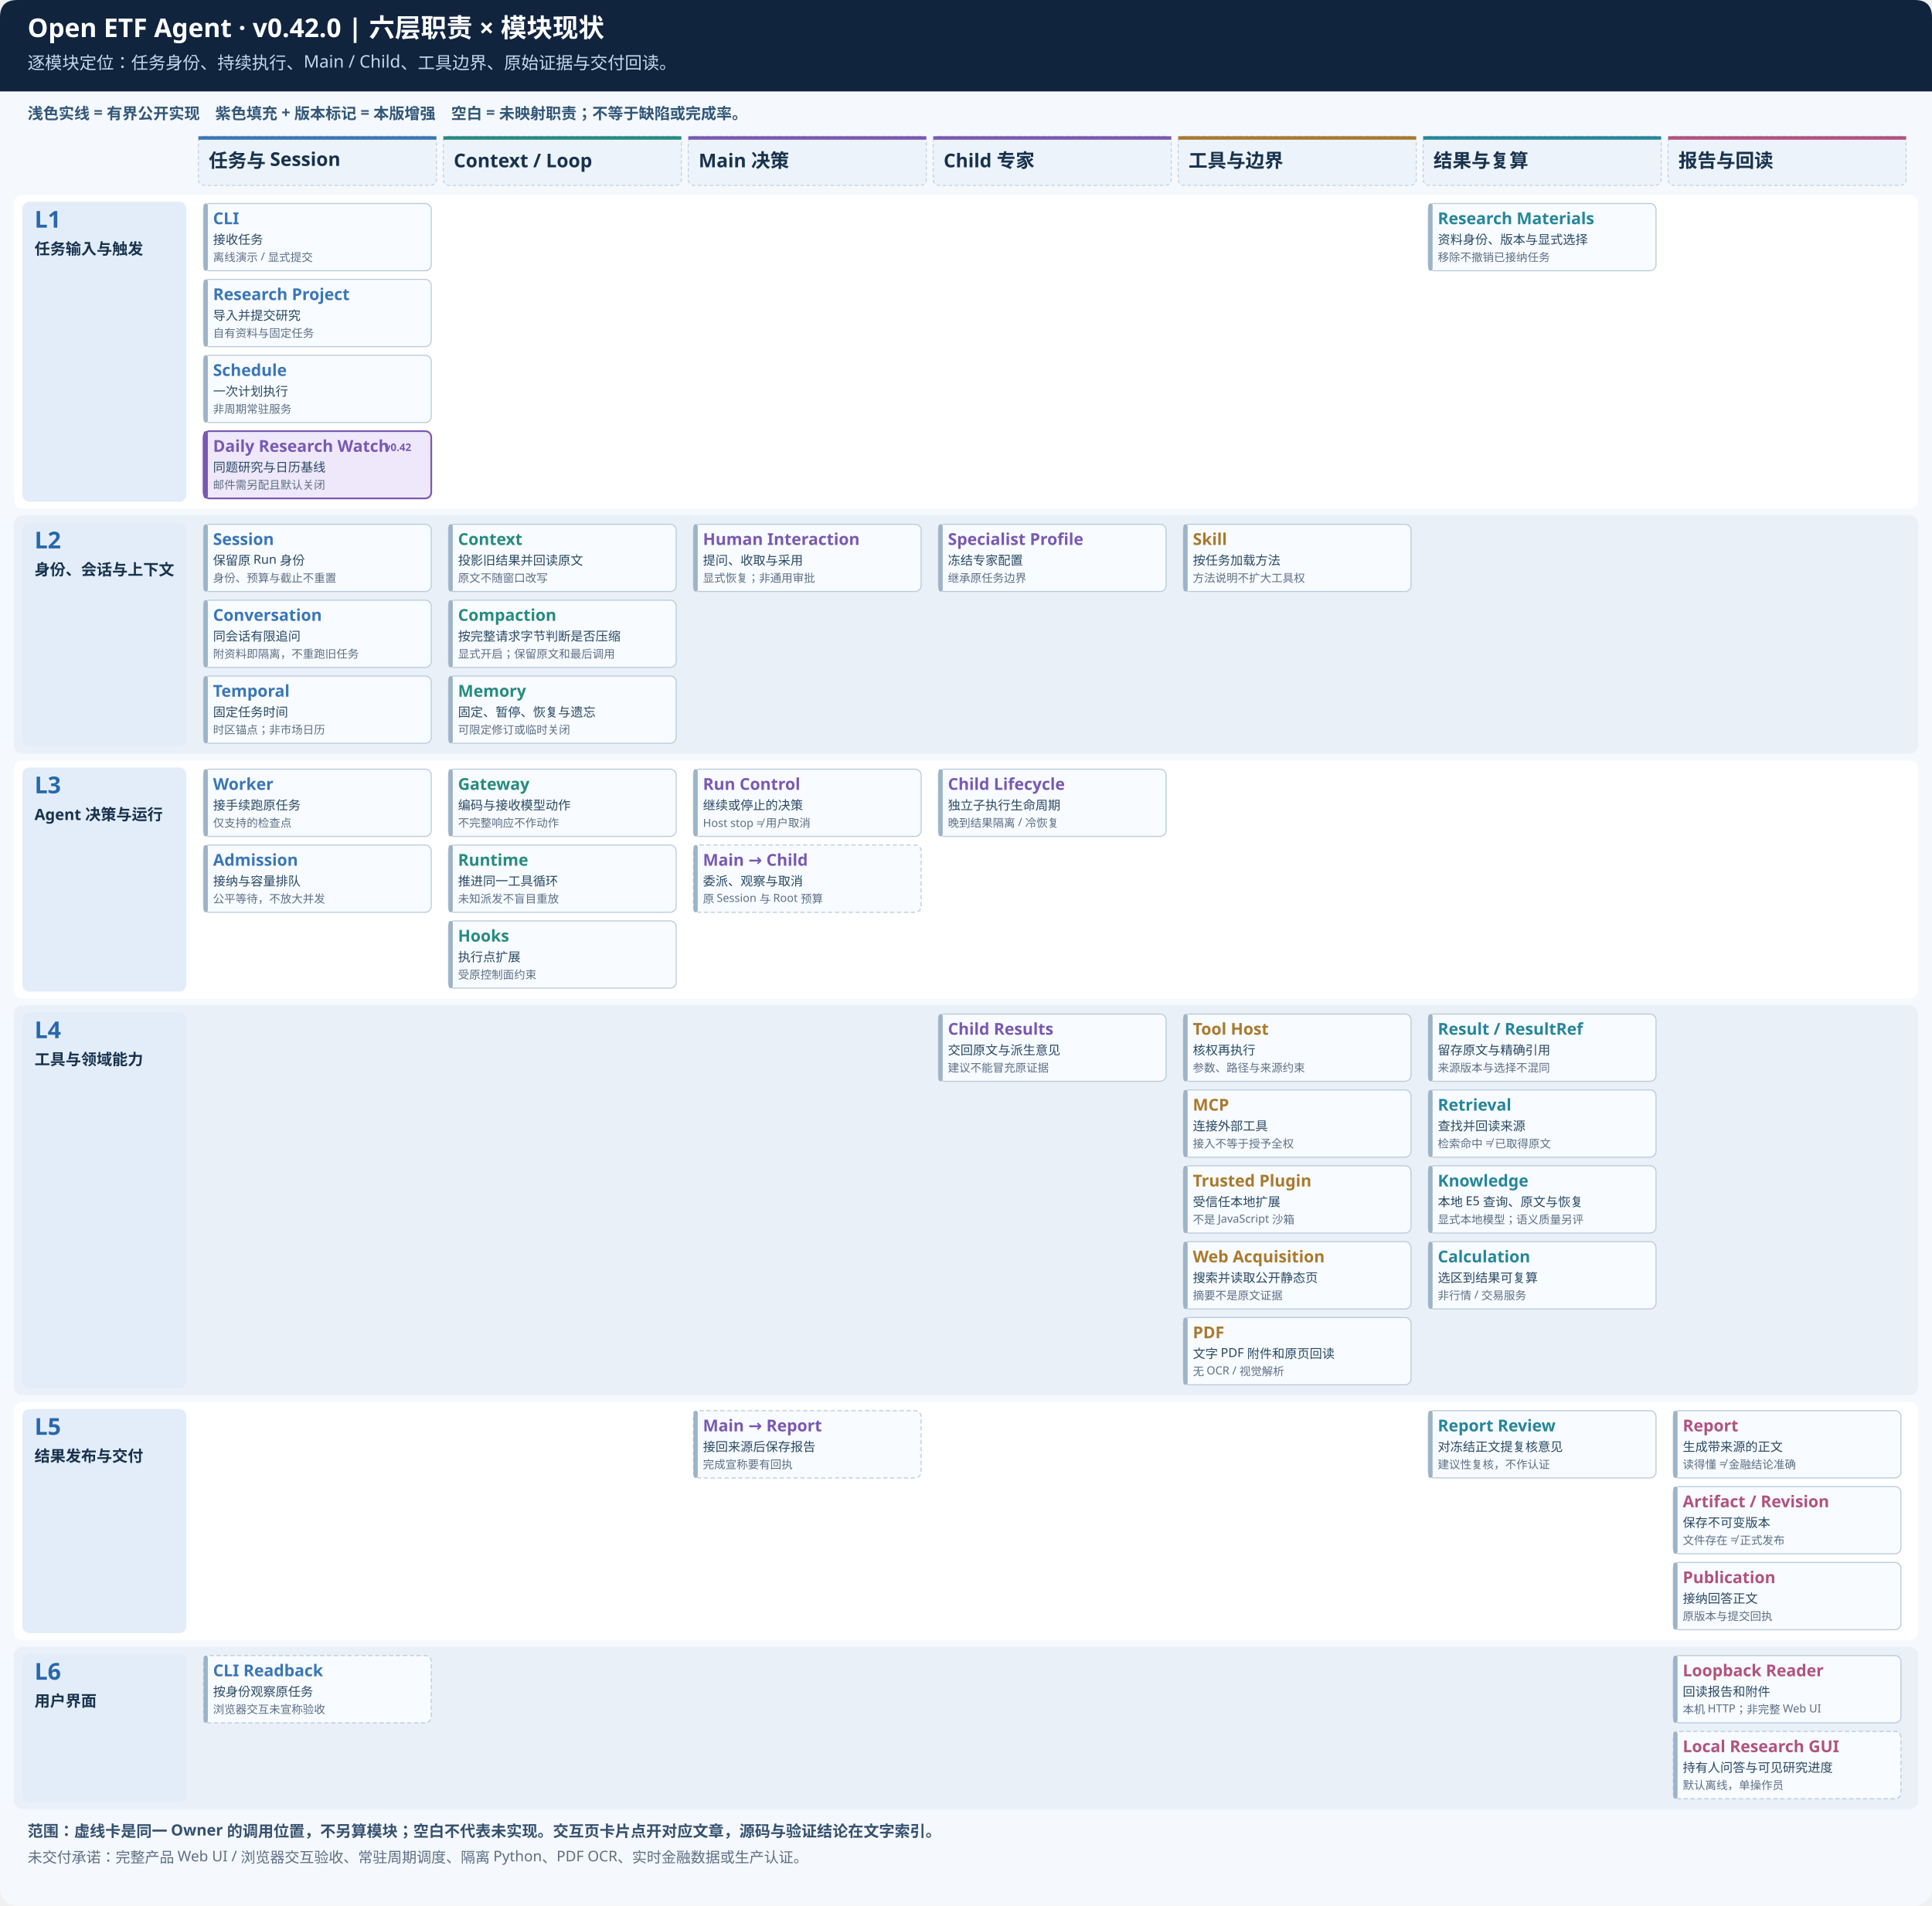
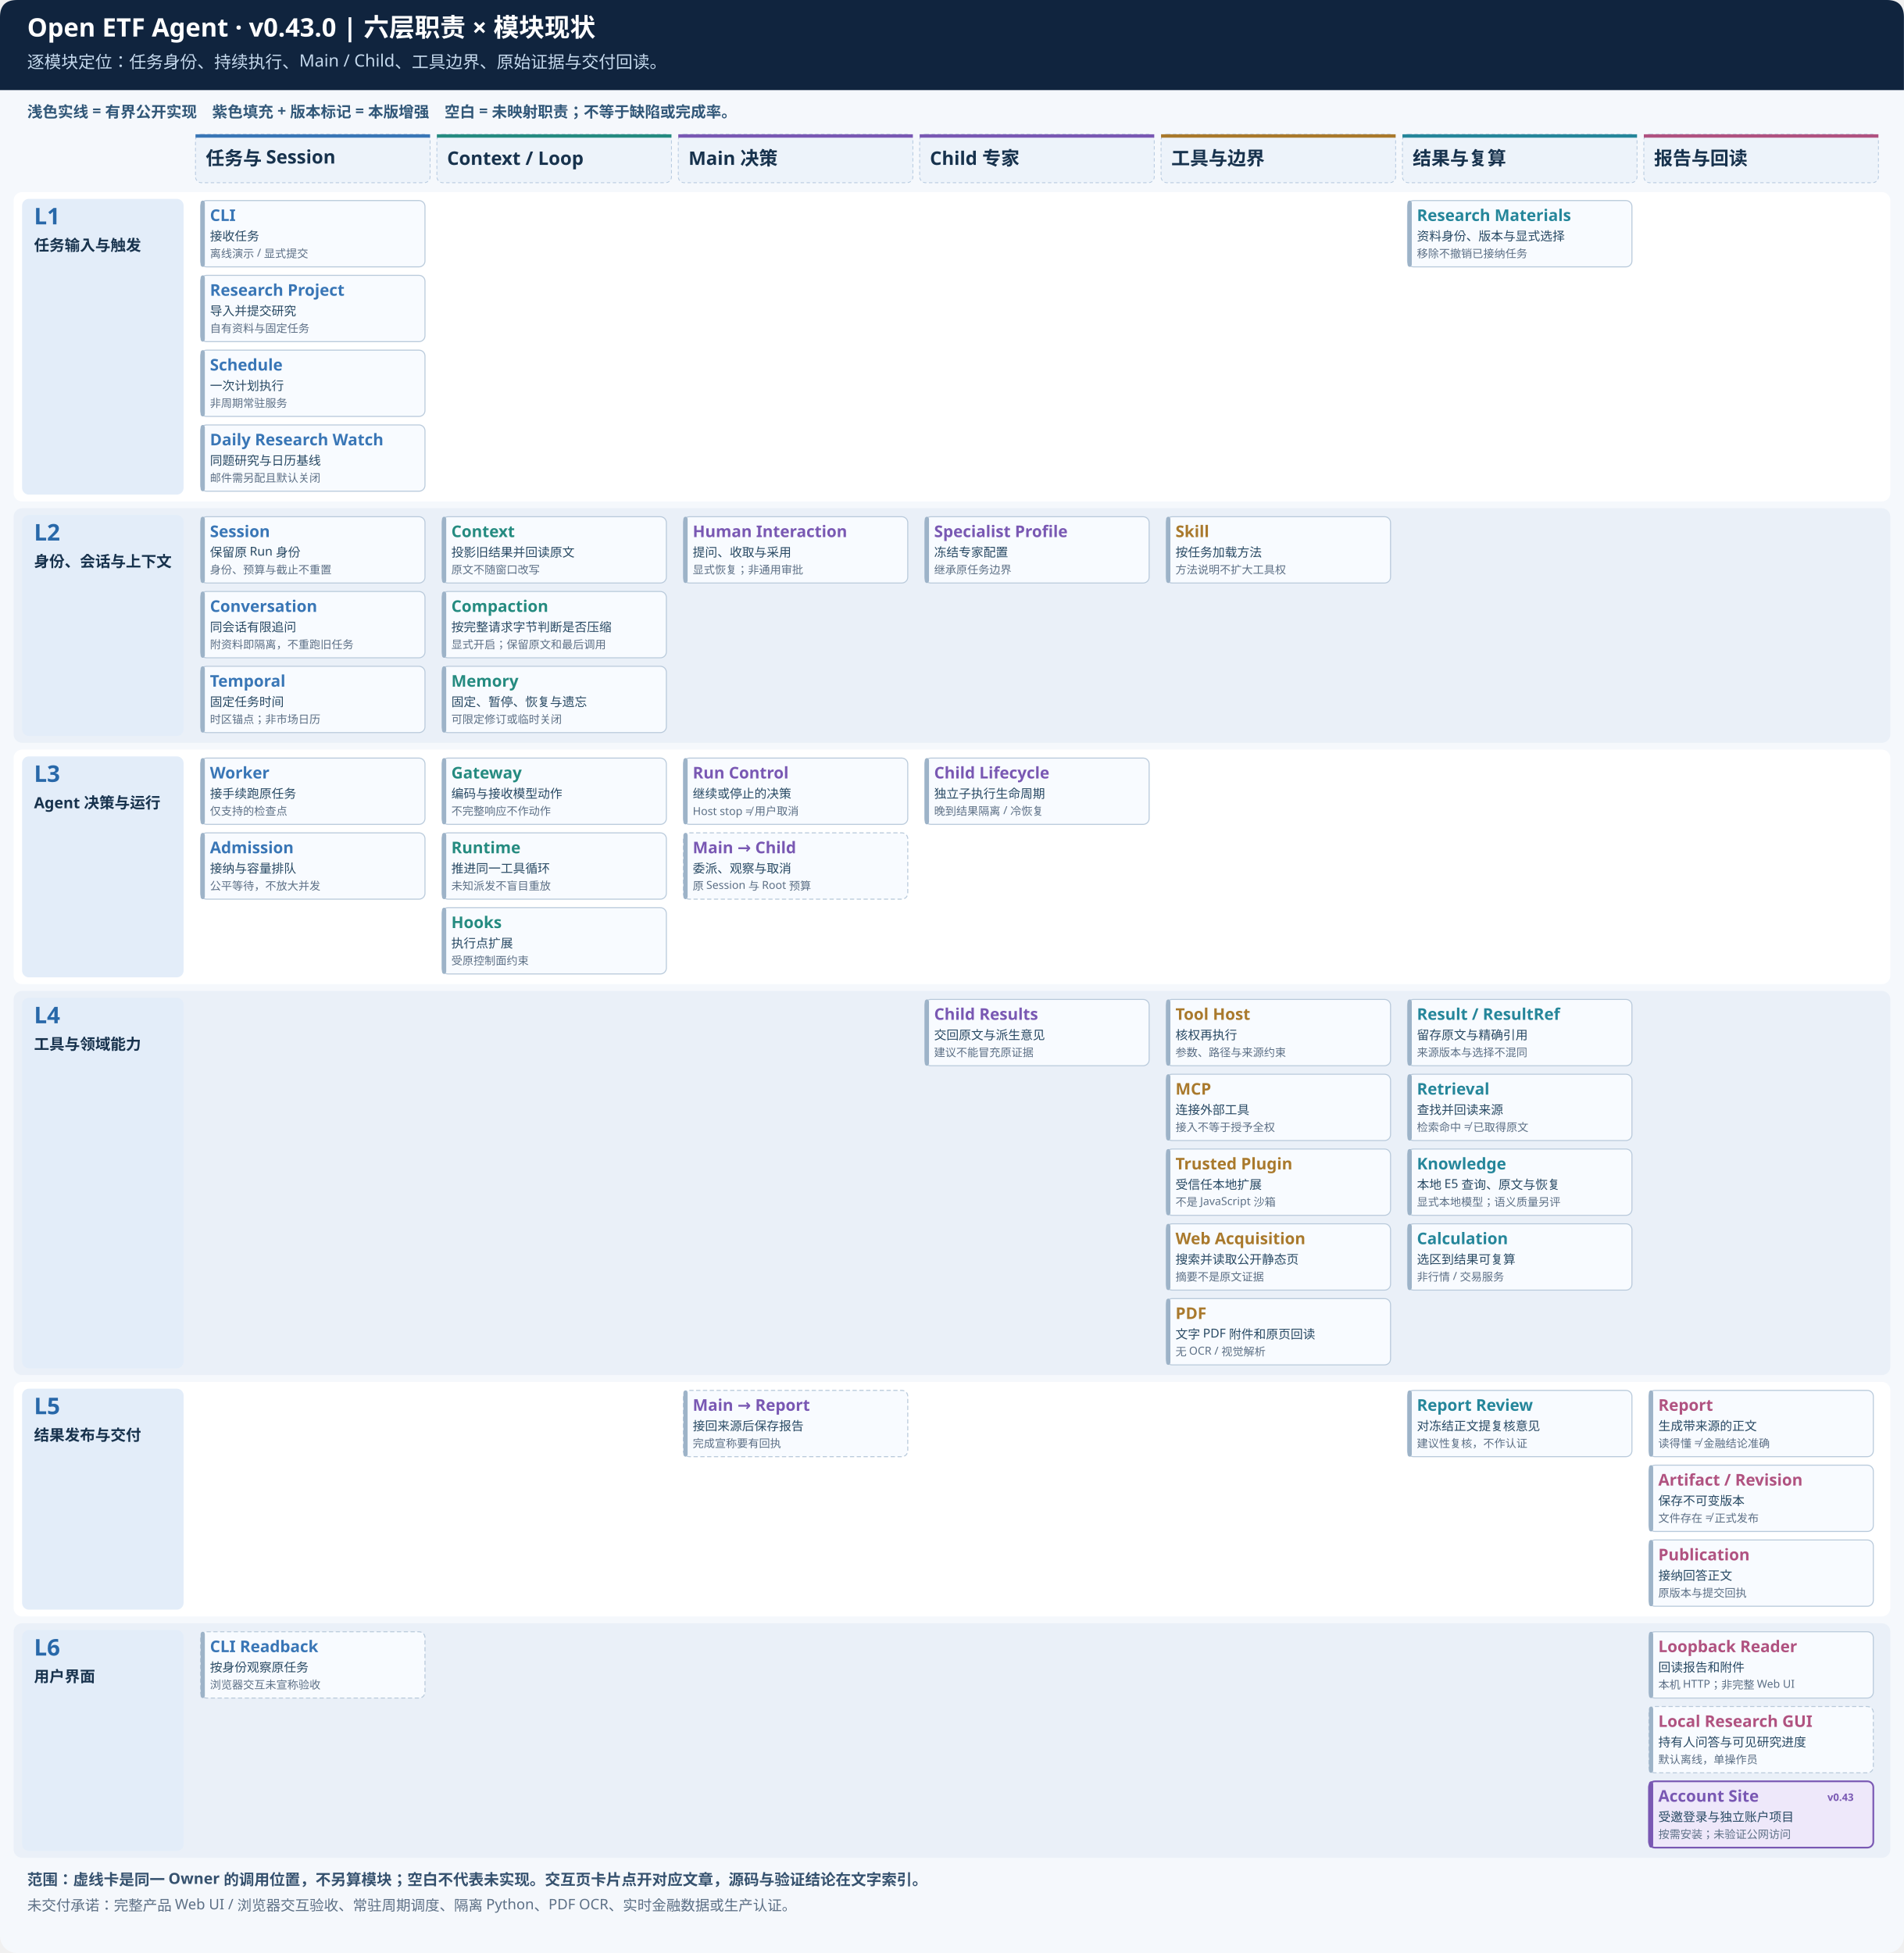
- <svg xmlns="http://www.w3.org/2000/svg" width="2240" height="2210" viewBox="0 0 2240 2210" role="img" aria-labelledby="title desc">
-   <rect width="2240" height="2210" rx="20" fill="#f5f8fc" />
+ <svg xmlns="http://www.w3.org/2000/svg" width="2240" height="2298" viewBox="0 0 2240 2298" role="img" aria-labelledby="title desc">
+   <rect width="2240" height="2298" rx="20" fill="#f5f8fc" />
  <path d="M20 0h2200q20 0 20 20v86H0V20Q0 0 20 0" fill="#10243e" />
  <g font-family="system-ui, sans-serif">
-     <text x="32" y="43" font-size="30" fill="#fff" font-weight="700">Open ETF Agent · v0.42.0 | 六层职责 × 模块现状</text>
+     <text x="32" y="43" font-size="30" fill="#fff" font-weight="700">Open ETF Agent · v0.43.0 | 六层职责 × 模块现状</text>
    <text x="32" y="80" font-size="20" fill="#c5d9ed" font-weight="400">逐模块定位：任务身份、持续执行、Main / Child、工具边界、原始证据与交付回读。</text>
    <text x="32" y="138" font-size="18" fill="#315778" font-weight="600">浅色实线 = 有界公开实现　紫色填充 + 版本标记 = 本版增强　空白 = 未映射职责；不等于缺陷或完成率。</text>
    <rect x="230" y="158" width="276" height="57" rx="7" fill="#edf3fa" stroke="#b8cbe0" stroke-dasharray="4 3" />
    <rect x="230" y="158" width="276" height="4" fill="#3976b6" />
    <text x="242" y="194" font-size="22" fill="#17324d" font-weight="700">任务与 Session</text>
    <rect x="514" y="158" width="276" height="57" rx="7" fill="#edf3fa" stroke="#b8cbe0" stroke-dasharray="4 3" />
    <rect x="514" y="158" width="276" height="4" fill="#258b80" />
    <text x="526" y="194" font-size="22" fill="#17324d" font-weight="700">Context / Loop</text>
    <rect x="798" y="158" width="276" height="57" rx="7" fill="#edf3fa" stroke="#b8cbe0" stroke-dasharray="4 3" />
    <rect x="798" y="158" width="276" height="4" fill="#7958b3" />
    <text x="810" y="194" font-size="22" fill="#17324d" font-weight="700">Main 决策</text>
    <rect x="1082" y="158" width="276" height="57" rx="7" fill="#edf3fa" stroke="#b8cbe0" stroke-dasharray="4 3" />
    <rect x="1082" y="158" width="276" height="4" fill="#7958b3" />
    <text x="1094" y="194" font-size="22" fill="#17324d" font-weight="700">Child 专家</text>
    <rect x="1366" y="158" width="276" height="57" rx="7" fill="#edf3fa" stroke="#b8cbe0" stroke-dasharray="4 3" />
    <rect x="1366" y="158" width="276" height="4" fill="#a9792c" />
    <text x="1378" y="194" font-size="22" fill="#17324d" font-weight="700">工具与边界</text>
    <rect x="1650" y="158" width="276" height="57" rx="7" fill="#edf3fa" stroke="#b8cbe0" stroke-dasharray="4 3" />
    <rect x="1650" y="158" width="276" height="4" fill="#25869a" />
    <text x="1662" y="194" font-size="22" fill="#17324d" font-weight="700">结果与复算</text>
    <rect x="1934" y="158" width="276" height="57" rx="7" fill="#edf3fa" stroke="#b8cbe0" stroke-dasharray="4 3" />
    <rect x="1934" y="158" width="276" height="4" fill="#b05280" />
    <text x="1946" y="194" font-size="22" fill="#17324d" font-weight="700">报告与回读</text>
    <rect x="16" y="226" width="2208" height="364" rx="10" fill="#ffffff" />
    <rect x="26" y="234" width="190" height="348" rx="8" fill="#e3edf9" />
    <text x="40" y="264" font-size="27" fill="#2868a9" font-weight="700">L1</text>
    <text x="40" y="295" font-size="18" fill="#17324d" font-weight="700">任务输入与触发</text>
    <a href="https://hpoenixf.com/eff-agent-article/articles/agent-in-15-minutes" target="_blank" rel="noopener noreferrer">
      <rect x="236" y="236" width="264" height="78" rx="7" fill="#f8fbff" stroke="#b9cadb" stroke-width="1.2" />
      <rect x="236" y="236" width="5" height="78" rx="3" fill="#9db3c8" />
      <text x="247" y="260" font-size="19" fill="#3976b6" font-weight="700">CLI</text>
      <text x="247" y="283" font-size="14.5" fill="#284963" font-weight="500">接收任务</text>
      <text x="247" y="303" font-size="13" fill="#5c6f85" font-weight="400">离线演示 / 显式提交</text>
    </a>
    <a href="https://hpoenixf.com/eff-agent-article/articles/open-etf-agent-research-project-workshop" target="_blank" rel="noopener noreferrer">
      <rect x="236" y="324" width="264" height="78" rx="7" fill="#f8fbff" stroke="#b9cadb" stroke-width="1.2" />
      <rect x="236" y="324" width="5" height="78" rx="3" fill="#9db3c8" />
      <text x="247" y="348" font-size="19" fill="#3976b6" font-weight="700">Research Project</text>
      <text x="247" y="371" font-size="14.5" fill="#284963" font-weight="500">导入并提交研究</text>
      <text x="247" y="391" font-size="13" fill="#5c6f85" font-weight="400">自有资料与固定任务</text>
    </a>
    <a href="https://hpoenixf.com/eff-agent-article/articles/agent-autonomous-scheduled-research" target="_blank" rel="noopener noreferrer">
      <rect x="236" y="412" width="264" height="78" rx="7" fill="#f8fbff" stroke="#b9cadb" stroke-width="1.2" />
      <rect x="236" y="412" width="5" height="78" rx="3" fill="#9db3c8" />
      <text x="247" y="436" font-size="19" fill="#3976b6" font-weight="700">Schedule</text>
      <text x="247" y="459" font-size="14.5" fill="#284963" font-weight="500">一次计划执行</text>
      <text x="247" y="479" font-size="13" fill="#5c6f85" font-weight="400">非周期常驻服务</text>
    </a>
    <a href="https://hpoenixf.com/eff-agent-article/articles/agent-autonomous-scheduled-research" target="_blank" rel="noopener noreferrer">
-       <rect x="236" y="500" width="264" height="78" rx="7" fill="#eee8fa" stroke="#7958b3" stroke-width="2" />
-       <rect x="236" y="500" width="5" height="78" rx="3" fill="#7958b3" />
-       <text x="247" y="524" font-size="19" fill="#7958b3" font-weight="700">Daily Research Watch</text>
+       <rect x="236" y="500" width="264" height="78" rx="7" fill="#f8fbff" stroke="#b9cadb" stroke-width="1.2" />
+       <rect x="236" y="500" width="5" height="78" rx="3" fill="#9db3c8" />
+       <text x="247" y="524" font-size="19" fill="#3976b6" font-weight="700">Daily Research Watch</text>
      <text x="247" y="547" font-size="14.5" fill="#284963" font-weight="500">同题研究与日历基线</text>
      <text x="247" y="567" font-size="13" fill="#5c6f85" font-weight="400">邮件需另配且默认关闭</text>
-       <text x="446" y="523" font-size="12" fill="#7958b3" font-weight="700">v0.42</text>
    </a>
    <a href="https://hpoenixf.com/eff-agent-article/articles/agent-research-assets-identity-version-lifecycle" target="_blank" rel="noopener noreferrer">
      <rect x="1656" y="236" width="264" height="78" rx="7" fill="#f8fbff" stroke="#b9cadb" stroke-width="1.2" />
      <rect x="1656" y="236" width="5" height="78" rx="3" fill="#9db3c8" />
      <text x="1667" y="260" font-size="19" fill="#25869a" font-weight="700">Research Materials</text>
      <text x="1667" y="283" font-size="14.5" fill="#284963" font-weight="500">资料身份、版本与显式选择</text>
      <text x="1667" y="303" font-size="13" fill="#5c6f85" font-weight="400">移除不撤销已接纳任务</text>
    </a>
    <rect x="16" y="598" width="2208" height="276" rx="10" fill="#eaf0f8" />
    <rect x="26" y="606" width="190" height="260" rx="8" fill="#e3edf9" />
    <text x="40" y="636" font-size="27" fill="#2868a9" font-weight="700">L2</text>
    <text x="40" y="667" font-size="18" fill="#17324d" font-weight="700">身份、会话与上下文</text>
    <a href="https://hpoenixf.com/eff-agent-article/articles/agent-task-session-run-worker-schedule" target="_blank" rel="noopener noreferrer">
      <rect x="236" y="608" width="264" height="78" rx="7" fill="#f8fbff" stroke="#b9cadb" stroke-width="1.2" />
      <rect x="236" y="608" width="5" height="78" rx="3" fill="#9db3c8" />
      <text x="247" y="632" font-size="19" fill="#3976b6" font-weight="700">Session</text>
      <text x="247" y="655" font-size="14.5" fill="#284963" font-weight="500">保留原 Run 身份</text>
      <text x="247" y="675" font-size="13" fill="#5c6f85" font-weight="400">身份、预算与截止不重置</text>
    </a>
    <a href="https://hpoenixf.com/eff-agent-article/articles/agent-conversation-admission-task-continuation" target="_blank" rel="noopener noreferrer">
      <rect x="236" y="696" width="264" height="78" rx="7" fill="#f8fbff" stroke="#b9cadb" stroke-width="1.2" />
      <rect x="236" y="696" width="5" height="78" rx="3" fill="#9db3c8" />
      <text x="247" y="720" font-size="19" fill="#3976b6" font-weight="700">Conversation</text>
      <text x="247" y="743" font-size="14.5" fill="#284963" font-weight="500">同会话有限追问</text>
      <text x="247" y="763" font-size="13" fill="#5c6f85" font-weight="400">附资料即隔离，不重跑旧任务</text>
    </a>
    <a href="https://hpoenixf.com/eff-agent-article/articles/agent-temporal-semantics-market-calendar" target="_blank" rel="noopener noreferrer">
      <rect x="236" y="784" width="264" height="78" rx="7" fill="#f8fbff" stroke="#b9cadb" stroke-width="1.2" />
      <rect x="236" y="784" width="5" height="78" rx="3" fill="#9db3c8" />
      <text x="247" y="808" font-size="19" fill="#3976b6" font-weight="700">Temporal</text>
      <text x="247" y="831" font-size="14.5" fill="#284963" font-weight="500">固定任务时间</text>
      <text x="247" y="851" font-size="13" fill="#5c6f85" font-weight="400">时区锚点；非市场日历</text>
    </a>
    <a href="https://hpoenixf.com/eff-agent-article/articles/agent-context-governance-actions" target="_blank" rel="noopener noreferrer">
      <rect x="520" y="608" width="264" height="78" rx="7" fill="#f8fbff" stroke="#b9cadb" stroke-width="1.2" />
      <rect x="520" y="608" width="5" height="78" rx="3" fill="#9db3c8" />
      <text x="531" y="632" font-size="19" fill="#258b80" font-weight="700">Context</text>
      <text x="531" y="655" font-size="14.5" fill="#284963" font-weight="500">投影旧结果并回读原文</text>
      <text x="531" y="675" font-size="13" fill="#5c6f85" font-weight="400">原文不随窗口改写</text>
    </a>
    <a href="https://hpoenixf.com/eff-agent-article/articles/agent-main-run-context-compaction" target="_blank" rel="noopener noreferrer">
      <rect x="520" y="696" width="264" height="78" rx="7" fill="#f8fbff" stroke="#b9cadb" stroke-width="1.2" />
      <rect x="520" y="696" width="5" height="78" rx="3" fill="#9db3c8" />
      <text x="531" y="720" font-size="19" fill="#258b80" font-weight="700">Compaction</text>
      <text x="531" y="743" font-size="14.5" fill="#284963" font-weight="500">按完整请求字节判断是否压缩</text>
      <text x="531" y="763" font-size="13" fill="#5c6f85" font-weight="400">显式开启；保留原文和最后调用</text>
    </a>
    <a href="https://hpoenixf.com/eff-agent-article/articles/026-agent-memory-forget-durable-effects" target="_blank" rel="noopener noreferrer">
      <rect x="520" y="784" width="264" height="78" rx="7" fill="#f8fbff" stroke="#b9cadb" stroke-width="1.2" />
      <rect x="520" y="784" width="5" height="78" rx="3" fill="#9db3c8" />
      <text x="531" y="808" font-size="19" fill="#258b80" font-weight="700">Memory</text>
      <text x="531" y="831" font-size="14.5" fill="#284963" font-weight="500">固定、暂停、恢复与遗忘</text>
      <text x="531" y="851" font-size="13" fill="#5c6f85" font-weight="400">可限定修订或临时关闭</text>
    </a>
    <a href="https://hpoenixf.com/eff-agent-article/articles/agent-durable-human-interaction-response-adoption" target="_blank" rel="noopener noreferrer">
      <rect x="804" y="608" width="264" height="78" rx="7" fill="#f8fbff" stroke="#b9cadb" stroke-width="1.2" />
      <rect x="804" y="608" width="5" height="78" rx="3" fill="#9db3c8" />
      <text x="815" y="632" font-size="19" fill="#7958b3" font-weight="700">Human Interaction</text>
      <text x="815" y="655" font-size="14.5" fill="#284963" font-weight="500">提问、收取与采用</text>
      <text x="815" y="675" font-size="13" fill="#5c6f85" font-weight="400">显式恢复；非通用审批</text>
    </a>
    <a href="https://hpoenixf.com/eff-agent-article/articles/agent-custom-expert-from-prompt-to-recovery" target="_blank" rel="noopener noreferrer">
      <rect x="1088" y="608" width="264" height="78" rx="7" fill="#f8fbff" stroke="#b9cadb" stroke-width="1.2" />
      <rect x="1088" y="608" width="5" height="78" rx="3" fill="#9db3c8" />
      <text x="1099" y="632" font-size="19" fill="#7958b3" font-weight="700">Specialist Profile</text>
      <text x="1099" y="655" font-size="14.5" fill="#284963" font-weight="500">冻结专家配置</text>
      <text x="1099" y="675" font-size="13" fill="#5c6f85" font-weight="400">继承原任务边界</text>
    </a>
    <a href="https://hpoenixf.com/eff-agent-article/articles/agent-skill-from-markdown-to-callable-research" target="_blank" rel="noopener noreferrer">
      <rect x="1372" y="608" width="264" height="78" rx="7" fill="#f8fbff" stroke="#b9cadb" stroke-width="1.2" />
      <rect x="1372" y="608" width="5" height="78" rx="3" fill="#9db3c8" />
      <text x="1383" y="632" font-size="19" fill="#a9792c" font-weight="700">Skill</text>
      <text x="1383" y="655" font-size="14.5" fill="#284963" font-weight="500">按任务加载方法</text>
      <text x="1383" y="675" font-size="13" fill="#5c6f85" font-weight="400">方法说明不扩大工具权</text>
    </a>
    <rect x="16" y="882" width="2208" height="276" rx="10" fill="#ffffff" />
    <rect x="26" y="890" width="190" height="260" rx="8" fill="#e3edf9" />
    <text x="40" y="920" font-size="27" fill="#2868a9" font-weight="700">L3</text>
    <text x="40" y="951" font-size="18" fill="#17324d" font-weight="700">Agent 决策与运行</text>
    <a href="https://hpoenixf.com/eff-agent-article/articles/open-etf-agent-v010-system-design" target="_blank" rel="noopener noreferrer">
      <rect x="236" y="892" width="264" height="78" rx="7" fill="#f8fbff" stroke="#b9cadb" stroke-width="1.2" />
      <rect x="236" y="892" width="5" height="78" rx="3" fill="#9db3c8" />
      <text x="247" y="916" font-size="19" fill="#3976b6" font-weight="700">Worker</text>
      <text x="247" y="939" font-size="14.5" fill="#284963" font-weight="500">接手续跑原任务</text>
      <text x="247" y="959" font-size="13" fill="#5c6f85" font-weight="400">仅支持的检查点</text>
    </a>
    <a href="https://hpoenixf.com/eff-agent-article/articles/agent-provider-admission-capacity-lease" target="_blank" rel="noopener noreferrer">
      <rect x="236" y="980" width="264" height="78" rx="7" fill="#f8fbff" stroke="#b9cadb" stroke-width="1.2" />
      <rect x="236" y="980" width="5" height="78" rx="3" fill="#9db3c8" />
      <text x="247" y="1004" font-size="19" fill="#3976b6" font-weight="700">Admission</text>
      <text x="247" y="1027" font-size="14.5" fill="#284963" font-weight="500">接纳与容量排队</text>
      <text x="247" y="1047" font-size="13" fill="#5c6f85" font-weight="400">公平等待，不放大并发</text>
    </a>
    <a href="https://hpoenixf.com/eff-agent-article/articles/agent-provider-architecture-and-admission" target="_blank" rel="noopener noreferrer">
      <rect x="520" y="892" width="264" height="78" rx="7" fill="#f8fbff" stroke="#b9cadb" stroke-width="1.2" />
      <rect x="520" y="892" width="5" height="78" rx="3" fill="#9db3c8" />
      <text x="531" y="916" font-size="19" fill="#258b80" font-weight="700">Gateway</text>
      <text x="531" y="939" font-size="14.5" fill="#284963" font-weight="500">编码与接收模型动作</text>
      <text x="531" y="959" font-size="13" fill="#5c6f85" font-weight="400">不完整响应不作动作</text>
    </a>
    <a href="https://hpoenixf.com/eff-agent-article/articles/etf-agent-model-harness-research-loop" target="_blank" rel="noopener noreferrer">
      <rect x="520" y="980" width="264" height="78" rx="7" fill="#f8fbff" stroke="#b9cadb" stroke-width="1.2" />
      <rect x="520" y="980" width="5" height="78" rx="3" fill="#9db3c8" />
      <text x="531" y="1004" font-size="19" fill="#258b80" font-weight="700">Runtime</text>
      <text x="531" y="1027" font-size="14.5" fill="#284963" font-weight="500">推进同一工具循环</text>
      <text x="531" y="1047" font-size="13" fill="#5c6f85" font-weight="400">未知派发不盲目重放</text>
    </a>
    <a href="https://hpoenixf.com/eff-agent-article/articles/agent-multi-ecosystem-hook-execution" target="_blank" rel="noopener noreferrer">
      <rect x="520" y="1068" width="264" height="78" rx="7" fill="#f8fbff" stroke="#b9cadb" stroke-width="1.2" />
      <rect x="520" y="1068" width="5" height="78" rx="3" fill="#9db3c8" />
      <text x="531" y="1092" font-size="19" fill="#258b80" font-weight="700">Hooks</text>
      <text x="531" y="1115" font-size="14.5" fill="#284963" font-weight="500">执行点扩展</text>
      <text x="531" y="1135" font-size="13" fill="#5c6f85" font-weight="400">受原控制面约束</text>
    </a>
    <a href="https://hpoenixf.com/eff-agent-article/articles/agent-veto-authority-and-run-termination" target="_blank" rel="noopener noreferrer">
      <rect x="804" y="892" width="264" height="78" rx="7" fill="#f8fbff" stroke="#b9cadb" stroke-width="1.2" />
      <rect x="804" y="892" width="5" height="78" rx="3" fill="#9db3c8" />
      <text x="815" y="916" font-size="19" fill="#7958b3" font-weight="700">Run Control</text>
      <text x="815" y="939" font-size="14.5" fill="#284963" font-weight="500">继续或停止的决策</text>
      <text x="815" y="959" font-size="13" fill="#5c6f85" font-weight="400">Host stop ≠ 用户取消</text>
    </a>
    <a href="https://hpoenixf.com/eff-agent-article/articles/agent-subagent-context-specialization" target="_blank" rel="noopener noreferrer">
      <rect x="804" y="980" width="264" height="78" rx="7" fill="#f8fbff" stroke="#b9cadb" stroke-width="1.2" stroke-dasharray="5 3" />
      <rect x="804" y="980" width="5" height="78" rx="3" fill="#9db3c8" />
      <text x="815" y="1004" font-size="19" fill="#7958b3" font-weight="700">Main → Child</text>
      <text x="815" y="1027" font-size="14.5" fill="#284963" font-weight="500">委派、观察与取消</text>
      <text x="815" y="1047" font-size="13" fill="#5c6f85" font-weight="400">原 Session 与 Root 预算</text>
    </a>
    <a href="https://hpoenixf.com/eff-agent-article/articles/agent-subagent-context-specialization" target="_blank" rel="noopener noreferrer">
      <rect x="1088" y="892" width="264" height="78" rx="7" fill="#f8fbff" stroke="#b9cadb" stroke-width="1.2" />
      <rect x="1088" y="892" width="5" height="78" rx="3" fill="#9db3c8" />
      <text x="1099" y="916" font-size="19" fill="#7958b3" font-weight="700">Child Lifecycle</text>
      <text x="1099" y="939" font-size="14.5" fill="#284963" font-weight="500">独立子执行生命周期</text>
      <text x="1099" y="959" font-size="13" fill="#5c6f85" font-weight="400">晚到结果隔离 / 冷恢复</text>
    </a>
    <rect x="16" y="1166" width="2208" height="452" rx="10" fill="#eaf0f8" />
    <rect x="26" y="1174" width="190" height="436" rx="8" fill="#e3edf9" />
    <text x="40" y="1204" font-size="27" fill="#2868a9" font-weight="700">L4</text>
    <text x="40" y="1235" font-size="18" fill="#17324d" font-weight="700">工具与领域能力</text>
    <a href="https://hpoenixf.com/eff-agent-article/articles/agent-subagent-contribution-evidence" target="_blank" rel="noopener noreferrer">
      <rect x="1088" y="1176" width="264" height="78" rx="7" fill="#f8fbff" stroke="#b9cadb" stroke-width="1.2" />
      <rect x="1088" y="1176" width="5" height="78" rx="3" fill="#9db3c8" />
      <text x="1099" y="1200" font-size="19" fill="#7958b3" font-weight="700">Child Results</text>
      <text x="1099" y="1223" font-size="14.5" fill="#284963" font-weight="500">交回原文与派生意见</text>
      <text x="1099" y="1243" font-size="13" fill="#5c6f85" font-weight="400">建议不能冒充原证据</text>
    </a>
    <a href="https://hpoenixf.com/eff-agent-article/articles/agent-tool-lifecycle-and-model-input" target="_blank" rel="noopener noreferrer">
      <rect x="1372" y="1176" width="264" height="78" rx="7" fill="#f8fbff" stroke="#b9cadb" stroke-width="1.2" />
      <rect x="1372" y="1176" width="5" height="78" rx="3" fill="#9db3c8" />
      <text x="1383" y="1200" font-size="19" fill="#a9792c" font-weight="700">Tool Host</text>
      <text x="1383" y="1223" font-size="14.5" fill="#284963" font-weight="500">核权再执行</text>
      <text x="1383" y="1243" font-size="13" fill="#5c6f85" font-weight="400">参数、路径与来源约束</text>
    </a>
    <a href="https://hpoenixf.com/eff-agent-article/articles/mcp-host-from-discovery-to-consumption" target="_blank" rel="noopener noreferrer">
      <rect x="1372" y="1264" width="264" height="78" rx="7" fill="#f8fbff" stroke="#b9cadb" stroke-width="1.2" />
      <rect x="1372" y="1264" width="5" height="78" rx="3" fill="#9db3c8" />
      <text x="1383" y="1288" font-size="19" fill="#a9792c" font-weight="700">MCP</text>
      <text x="1383" y="1311" font-size="14.5" fill="#284963" font-weight="500">连接外部工具</text>
      <text x="1383" y="1331" font-size="13" fill="#5c6f85" font-weight="400">接入不等于授予全权</text>
    </a>
    <a href="https://hpoenixf.com/eff-agent-article/articles/020-agent-extension-host-smartphone" target="_blank" rel="noopener noreferrer">
      <rect x="1372" y="1352" width="264" height="78" rx="7" fill="#f8fbff" stroke="#b9cadb" stroke-width="1.2" />
      <rect x="1372" y="1352" width="5" height="78" rx="3" fill="#9db3c8" />
      <text x="1383" y="1376" font-size="19" fill="#a9792c" font-weight="700">Trusted Plugin</text>
      <text x="1383" y="1399" font-size="14.5" fill="#284963" font-weight="500">受信任本地扩展</text>
      <text x="1383" y="1419" font-size="13" fill="#5c6f85" font-weight="400">不是 JavaScript 沙箱</text>
    </a>
    <a href="https://hpoenixf.com/eff-agent-article/articles/021-agent-web-research-from-search-to-deep-reading" target="_blank" rel="noopener noreferrer">
      <rect x="1372" y="1440" width="264" height="78" rx="7" fill="#f8fbff" stroke="#b9cadb" stroke-width="1.2" />
      <rect x="1372" y="1440" width="5" height="78" rx="3" fill="#9db3c8" />
      <text x="1383" y="1464" font-size="19" fill="#a9792c" font-weight="700">Web Acquisition</text>
      <text x="1383" y="1487" font-size="14.5" fill="#284963" font-weight="500">搜索并读取公开静态页</text>
      <text x="1383" y="1507" font-size="13" fill="#5c6f85" font-weight="400">摘要不是原文证据</text>
    </a>
    <a href="https://hpoenixf.com/eff-agent-article/articles/024-agent-pdf-from-text-to-evidence" target="_blank" rel="noopener noreferrer">
      <rect x="1372" y="1528" width="264" height="78" rx="7" fill="#f8fbff" stroke="#b9cadb" stroke-width="1.2" />
      <rect x="1372" y="1528" width="5" height="78" rx="3" fill="#9db3c8" />
      <text x="1383" y="1552" font-size="19" fill="#a9792c" font-weight="700">PDF</text>
      <text x="1383" y="1575" font-size="14.5" fill="#284963" font-weight="500">文字 PDF 附件和原页回读</text>
      <text x="1383" y="1595" font-size="13" fill="#5c6f85" font-weight="400">无 OCR / 视觉解析</text>
    </a>
    <a href="https://hpoenixf.com/eff-agent-article/articles/tool-results-outside-model-context" target="_blank" rel="noopener noreferrer">
      <rect x="1656" y="1176" width="264" height="78" rx="7" fill="#f8fbff" stroke="#b9cadb" stroke-width="1.2" />
      <rect x="1656" y="1176" width="5" height="78" rx="3" fill="#9db3c8" />
      <text x="1667" y="1200" font-size="19" fill="#25869a" font-weight="700">Result / ResultRef</text>
      <text x="1667" y="1223" font-size="14.5" fill="#284963" font-weight="500">留存原文与精确引用</text>
      <text x="1667" y="1243" font-size="13" fill="#5c6f85" font-weight="400">来源版本与选择不混同</text>
    </a>
    <a href="https://hpoenixf.com/eff-agent-article/articles/agent-knowledge-retrieval-end-to-end" target="_blank" rel="noopener noreferrer">
      <rect x="1656" y="1264" width="264" height="78" rx="7" fill="#f8fbff" stroke="#b9cadb" stroke-width="1.2" />
      <rect x="1656" y="1264" width="5" height="78" rx="3" fill="#9db3c8" />
      <text x="1667" y="1288" font-size="19" fill="#25869a" font-weight="700">Retrieval</text>
      <text x="1667" y="1311" font-size="14.5" fill="#284963" font-weight="500">查找并回读来源</text>
      <text x="1667" y="1331" font-size="13" fill="#5c6f85" font-weight="400">检索命中 ≠ 已取得原文</text>
    </a>
    <a href="https://hpoenixf.com/eff-agent-article/articles/agent-knowledge-retrieval-end-to-end" target="_blank" rel="noopener noreferrer">
      <rect x="1656" y="1352" width="264" height="78" rx="7" fill="#f8fbff" stroke="#b9cadb" stroke-width="1.2" />
      <rect x="1656" y="1352" width="5" height="78" rx="3" fill="#9db3c8" />
      <text x="1667" y="1376" font-size="19" fill="#25869a" font-weight="700">Knowledge</text>
      <text x="1667" y="1399" font-size="14.5" fill="#284963" font-weight="500">本地 E5 查询、原文与恢复</text>
      <text x="1667" y="1419" font-size="13" fill="#5c6f85" font-weight="400">显式本地模型；语义质量另评</text>
    </a>
    <a href="https://hpoenixf.com/eff-agent-article/articles/open-etf-agent-v010-system-design" target="_blank" rel="noopener noreferrer">
      <rect x="1656" y="1440" width="264" height="78" rx="7" fill="#f8fbff" stroke="#b9cadb" stroke-width="1.2" />
      <rect x="1656" y="1440" width="5" height="78" rx="3" fill="#9db3c8" />
      <text x="1667" y="1464" font-size="19" fill="#25869a" font-weight="700">Calculation</text>
      <text x="1667" y="1487" font-size="14.5" fill="#284963" font-weight="500">选区到结果可复算</text>
      <text x="1667" y="1507" font-size="13" fill="#5c6f85" font-weight="400">非行情 / 交易服务</text>
    </a>
    <rect x="16" y="1626" width="2208" height="276" rx="10" fill="#ffffff" />
    <rect x="26" y="1634" width="190" height="260" rx="8" fill="#e3edf9" />
    <text x="40" y="1664" font-size="27" fill="#2868a9" font-weight="700">L5</text>
    <text x="40" y="1695" font-size="18" fill="#17324d" font-weight="700">结果发布与交付</text>
    <a href="https://hpoenixf.com/eff-agent-article/articles/open-etf-agent-v01-first-readable-report" target="_blank" rel="noopener noreferrer">
      <rect x="804" y="1636" width="264" height="78" rx="7" fill="#f8fbff" stroke="#b9cadb" stroke-width="1.2" stroke-dasharray="5 3" />
      <rect x="804" y="1636" width="5" height="78" rx="3" fill="#9db3c8" />
      <text x="815" y="1660" font-size="19" fill="#7958b3" font-weight="700">Main → Report</text>
      <text x="815" y="1683" font-size="14.5" fill="#284963" font-weight="500">接回来源后保存报告</text>
      <text x="815" y="1703" font-size="13" fill="#5c6f85" font-weight="400">完成宣称要有回执</text>
    </a>
    <a href="https://hpoenixf.com/eff-agent-article/articles/open-etf-agent-report-review-workshop" target="_blank" rel="noopener noreferrer">
      <rect x="1656" y="1636" width="264" height="78" rx="7" fill="#f8fbff" stroke="#b9cadb" stroke-width="1.2" />
      <rect x="1656" y="1636" width="5" height="78" rx="3" fill="#9db3c8" />
      <text x="1667" y="1660" font-size="19" fill="#25869a" font-weight="700">Report Review</text>
      <text x="1667" y="1683" font-size="14.5" fill="#284963" font-weight="500">对冻结正文提复核意见</text>
      <text x="1667" y="1703" font-size="13" fill="#5c6f85" font-weight="400">建议性复核，不作认证</text>
    </a>
    <a href="https://hpoenixf.com/eff-agent-article/articles/open-etf-agent-v01-first-readable-report" target="_blank" rel="noopener noreferrer">
      <rect x="1940" y="1636" width="264" height="78" rx="7" fill="#f8fbff" stroke="#b9cadb" stroke-width="1.2" />
      <rect x="1940" y="1636" width="5" height="78" rx="3" fill="#9db3c8" />
      <text x="1951" y="1660" font-size="19" fill="#b05280" font-weight="700">Report</text>
      <text x="1951" y="1683" font-size="14.5" fill="#284963" font-weight="500">生成带来源的正文</text>
      <text x="1951" y="1703" font-size="13" fill="#5c6f85" font-weight="400">读得懂 ≠ 金融结论准确</text>
    </a>
    <a href="https://hpoenixf.com/eff-agent-article/articles/agent-artifact-version-access-sharing" target="_blank" rel="noopener noreferrer">
      <rect x="1940" y="1724" width="264" height="78" rx="7" fill="#f8fbff" stroke="#b9cadb" stroke-width="1.2" />
      <rect x="1940" y="1724" width="5" height="78" rx="3" fill="#9db3c8" />
      <text x="1951" y="1748" font-size="19" fill="#b05280" font-weight="700">Artifact / Revision</text>
      <text x="1951" y="1771" font-size="14.5" fill="#284963" font-weight="500">保存不可变版本</text>
      <text x="1951" y="1791" font-size="13" fill="#5c6f85" font-weight="400">文件存在 ≠ 正式发布</text>
    </a>
    <a href="https://hpoenixf.com/eff-agent-article/articles/019-agent-answer-publication" target="_blank" rel="noopener noreferrer">
      <rect x="1940" y="1812" width="264" height="78" rx="7" fill="#f8fbff" stroke="#b9cadb" stroke-width="1.2" />
      <rect x="1940" y="1812" width="5" height="78" rx="3" fill="#9db3c8" />
      <text x="1951" y="1836" font-size="19" fill="#b05280" font-weight="700">Publication</text>
      <text x="1951" y="1859" font-size="14.5" fill="#284963" font-weight="500">接纳回答正文</text>
      <text x="1951" y="1879" font-size="13" fill="#5c6f85" font-weight="400">原版本与提交回执</text>
    </a>
-     <rect x="16" y="1910" width="2208" height="188" rx="10" fill="#eaf0f8" />
-     <rect x="26" y="1918" width="190" height="172" rx="8" fill="#e3edf9" />
+     <rect x="16" y="1910" width="2208" height="276" rx="10" fill="#eaf0f8" />
+     <rect x="26" y="1918" width="190" height="260" rx="8" fill="#e3edf9" />
    <text x="40" y="1948" font-size="27" fill="#2868a9" font-weight="700">L6</text>
    <text x="40" y="1979" font-size="18" fill="#17324d" font-weight="700">用户界面</text>
    <a href="https://hpoenixf.com/eff-agent-article/articles/open-etf-agent-v01-first-readable-report" target="_blank" rel="noopener noreferrer">
      <rect x="236" y="1920" width="264" height="78" rx="7" fill="#f8fbff" stroke="#b9cadb" stroke-width="1.2" stroke-dasharray="5 3" />
      <rect x="236" y="1920" width="5" height="78" rx="3" fill="#9db3c8" />
      <text x="247" y="1944" font-size="19" fill="#3976b6" font-weight="700">CLI Readback</text>
      <text x="247" y="1967" font-size="14.5" fill="#284963" font-weight="500">按身份观察原任务</text>
      <text x="247" y="1987" font-size="13" fill="#5c6f85" font-weight="400">浏览器交互未宣称验收</text>
    </a>
    <a href="https://hpoenixf.com/eff-agent-article/articles/open-etf-agent-v010-system-design" target="_blank" rel="noopener noreferrer">
      <rect x="1940" y="1920" width="264" height="78" rx="7" fill="#f8fbff" stroke="#b9cadb" stroke-width="1.2" />
      <rect x="1940" y="1920" width="5" height="78" rx="3" fill="#9db3c8" />
      <text x="1951" y="1944" font-size="19" fill="#b05280" font-weight="700">Loopback Reader</text>
      <text x="1951" y="1967" font-size="14.5" fill="#284963" font-weight="500">回读报告和附件</text>
      <text x="1951" y="1987" font-size="13" fill="#5c6f85" font-weight="400">本机 HTTP；非完整 Web UI</text>
    </a>
    <a href="https://hpoenixf.com/eff-agent-article/articles/agent-conversation-admission-task-continuation" target="_blank" rel="noopener noreferrer">
      <rect x="1940" y="2008" width="264" height="78" rx="7" fill="#f8fbff" stroke="#b9cadb" stroke-width="1.2" stroke-dasharray="5 3" />
      <rect x="1940" y="2008" width="5" height="78" rx="3" fill="#9db3c8" />
      <text x="1951" y="2032" font-size="19" fill="#b05280" font-weight="700">Local Research GUI</text>
      <text x="1951" y="2055" font-size="14.5" fill="#284963" font-weight="500">持有人问答与可见研究进度</text>
      <text x="1951" y="2075" font-size="13" fill="#5c6f85" font-weight="400">默认离线，单操作员</text>
    </a>
-     <text x="32" y="2130" font-size="18" fill="#35516e" font-weight="600">范围：虚线卡是同一 Owner 的调用位置，不另算模块；空白不代表未实现。交互页卡片点开对应文章，源码与验证结论在文字索引。</text>
-     <text x="32" y="2160" font-size="17" fill="#5c6f85" font-weight="400">未交付承诺：完整产品 Web UI / 浏览器交互验收、常驻周期调度、隔离 Python、PDF OCR、实时金融数据或生产认证。</text>
+     <a href="https://hpoenixf.com/eff-agent-article/articles/open-etf-agent-v010-system-design" target="_blank" rel="noopener noreferrer">
+       <rect x="1940" y="2096" width="264" height="78" rx="7" fill="#eee8fa" stroke="#7958b3" stroke-width="2" />
+       <rect x="1940" y="2096" width="5" height="78" rx="3" fill="#7958b3" />
+       <text x="1951" y="2120" font-size="19" fill="#7958b3" font-weight="700">Account Site</text>
+       <text x="1951" y="2143" font-size="14.5" fill="#284963" font-weight="500">受邀登录与独立账户项目</text>
+       <text x="1951" y="2163" font-size="13" fill="#5c6f85" font-weight="400">按需安装；未验证公网访问</text>
+       <text x="2150" y="2119" font-size="12" fill="#7958b3" font-weight="700">v0.43</text>
+     </a>
+     <text x="32" y="2218" font-size="18" fill="#35516e" font-weight="600">范围：虚线卡是同一 Owner 的调用位置，不另算模块；空白不代表未实现。交互页卡片点开对应文章，源码与验证结论在文字索引。</text>
+     <text x="32" y="2248" font-size="17" fill="#5c6f85" font-weight="400">未交付承诺：完整产品 Web UI / 浏览器交互验收、常驻周期调度、隔离 Python、PDF OCR、实时金融数据或生产认证。</text>
  </g>
</svg>
